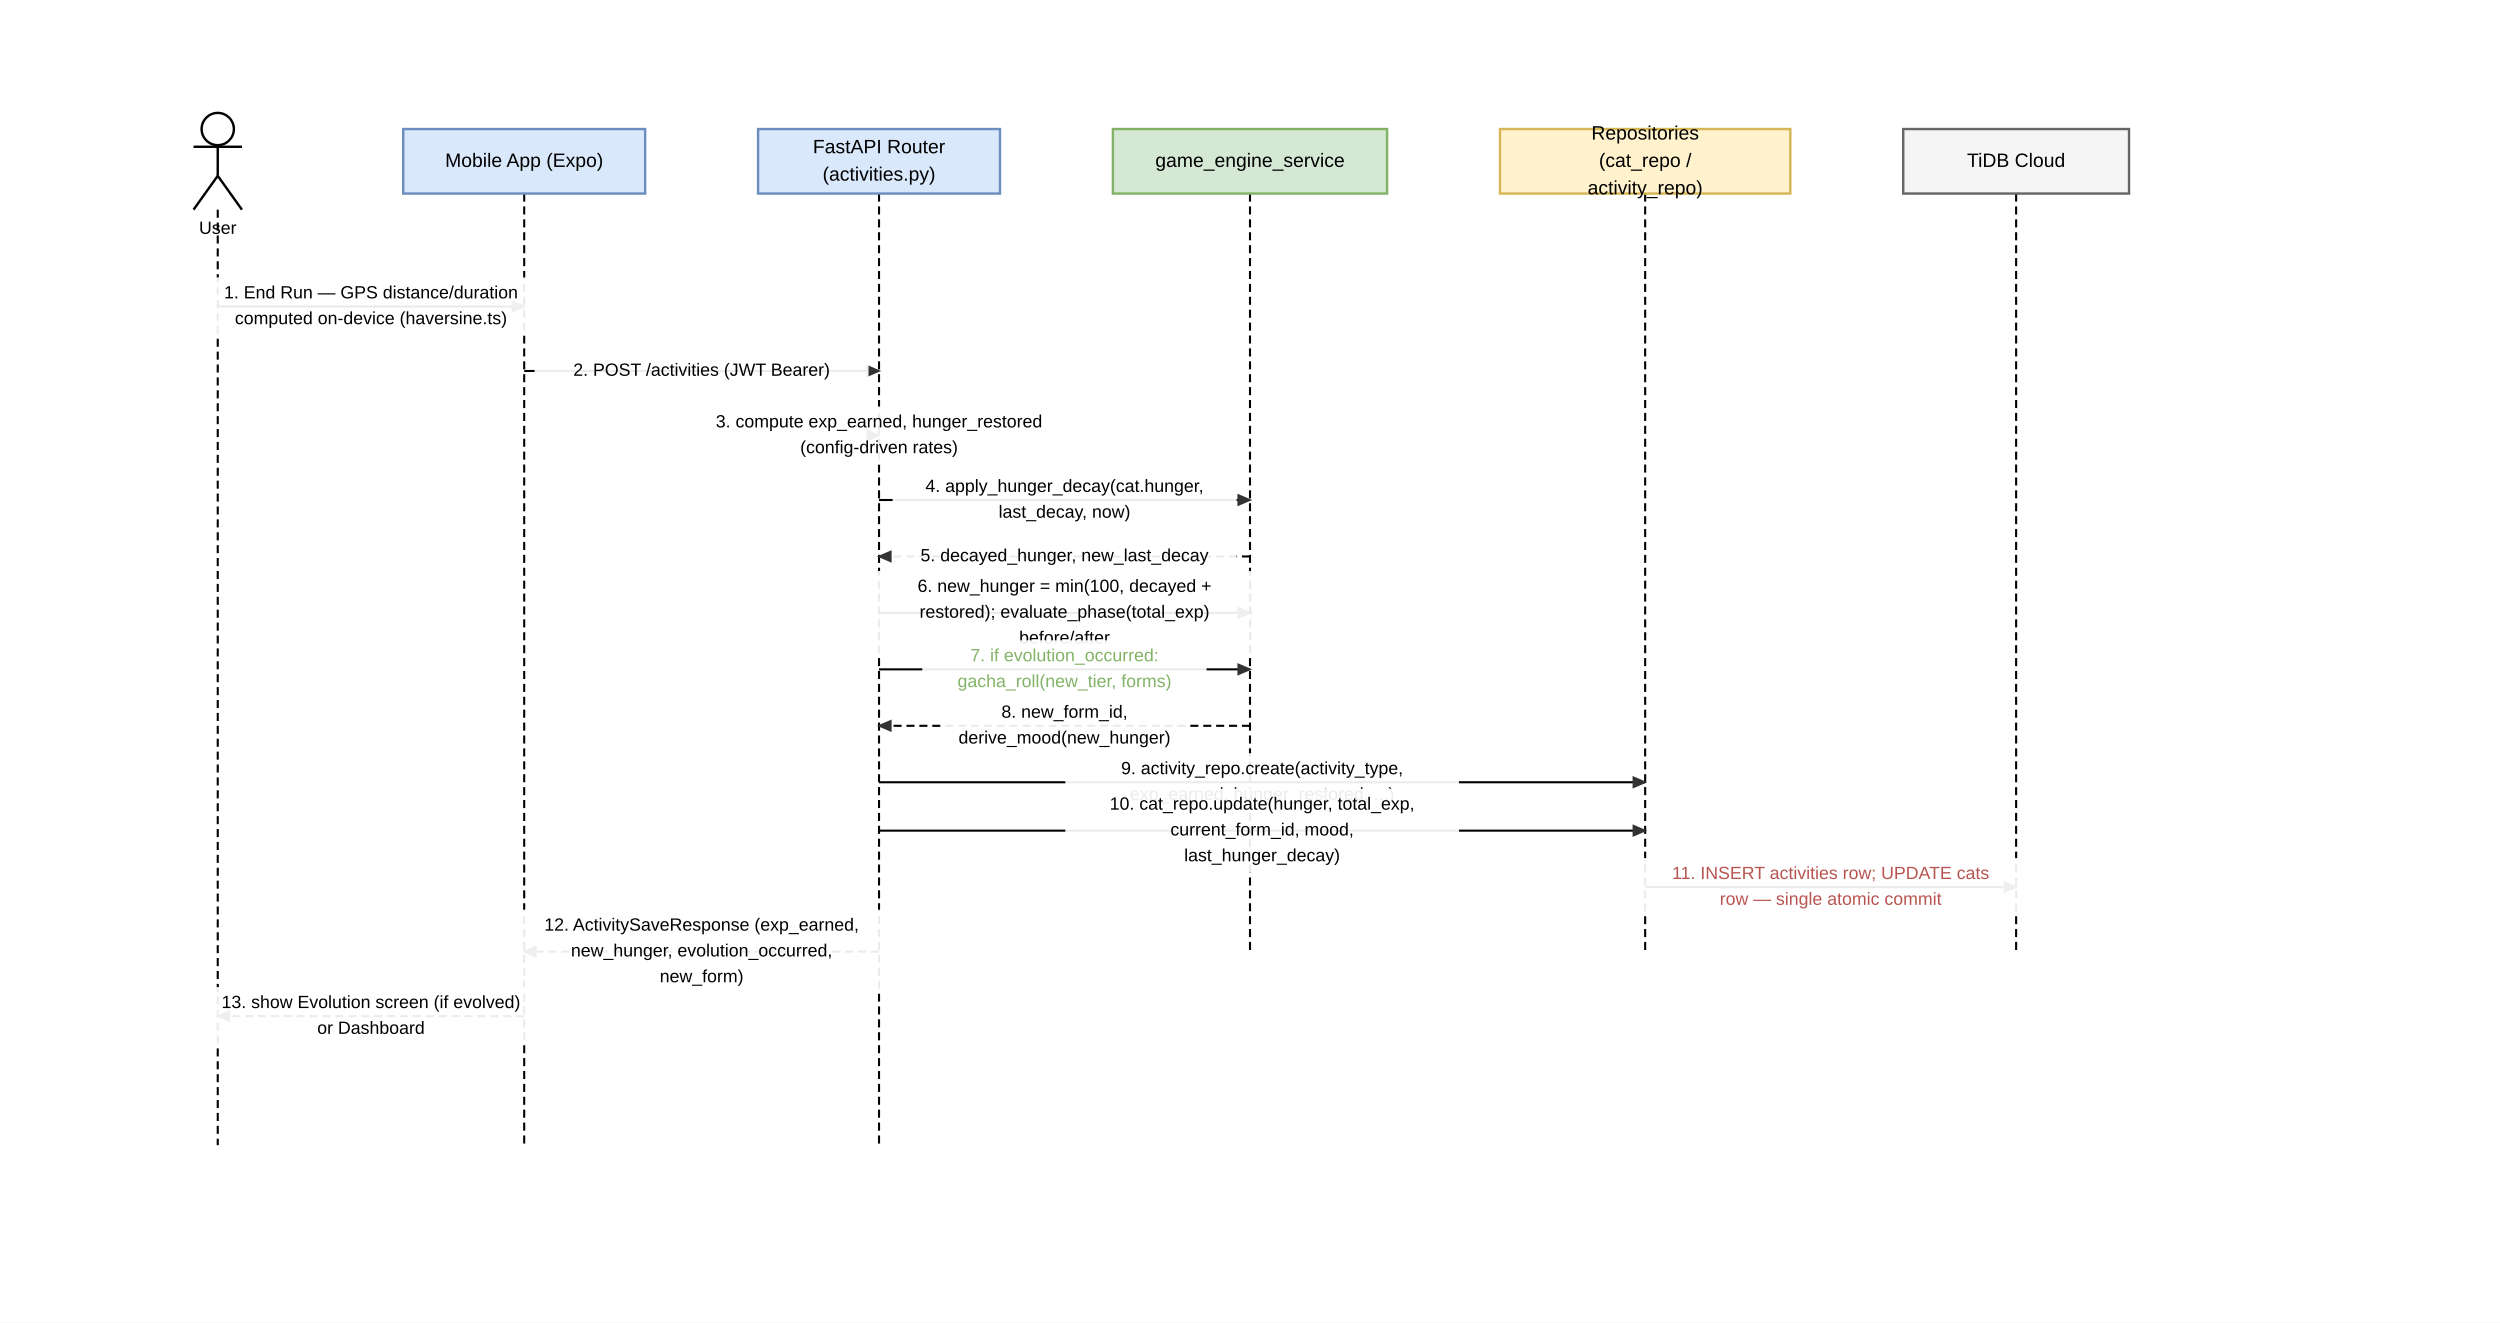
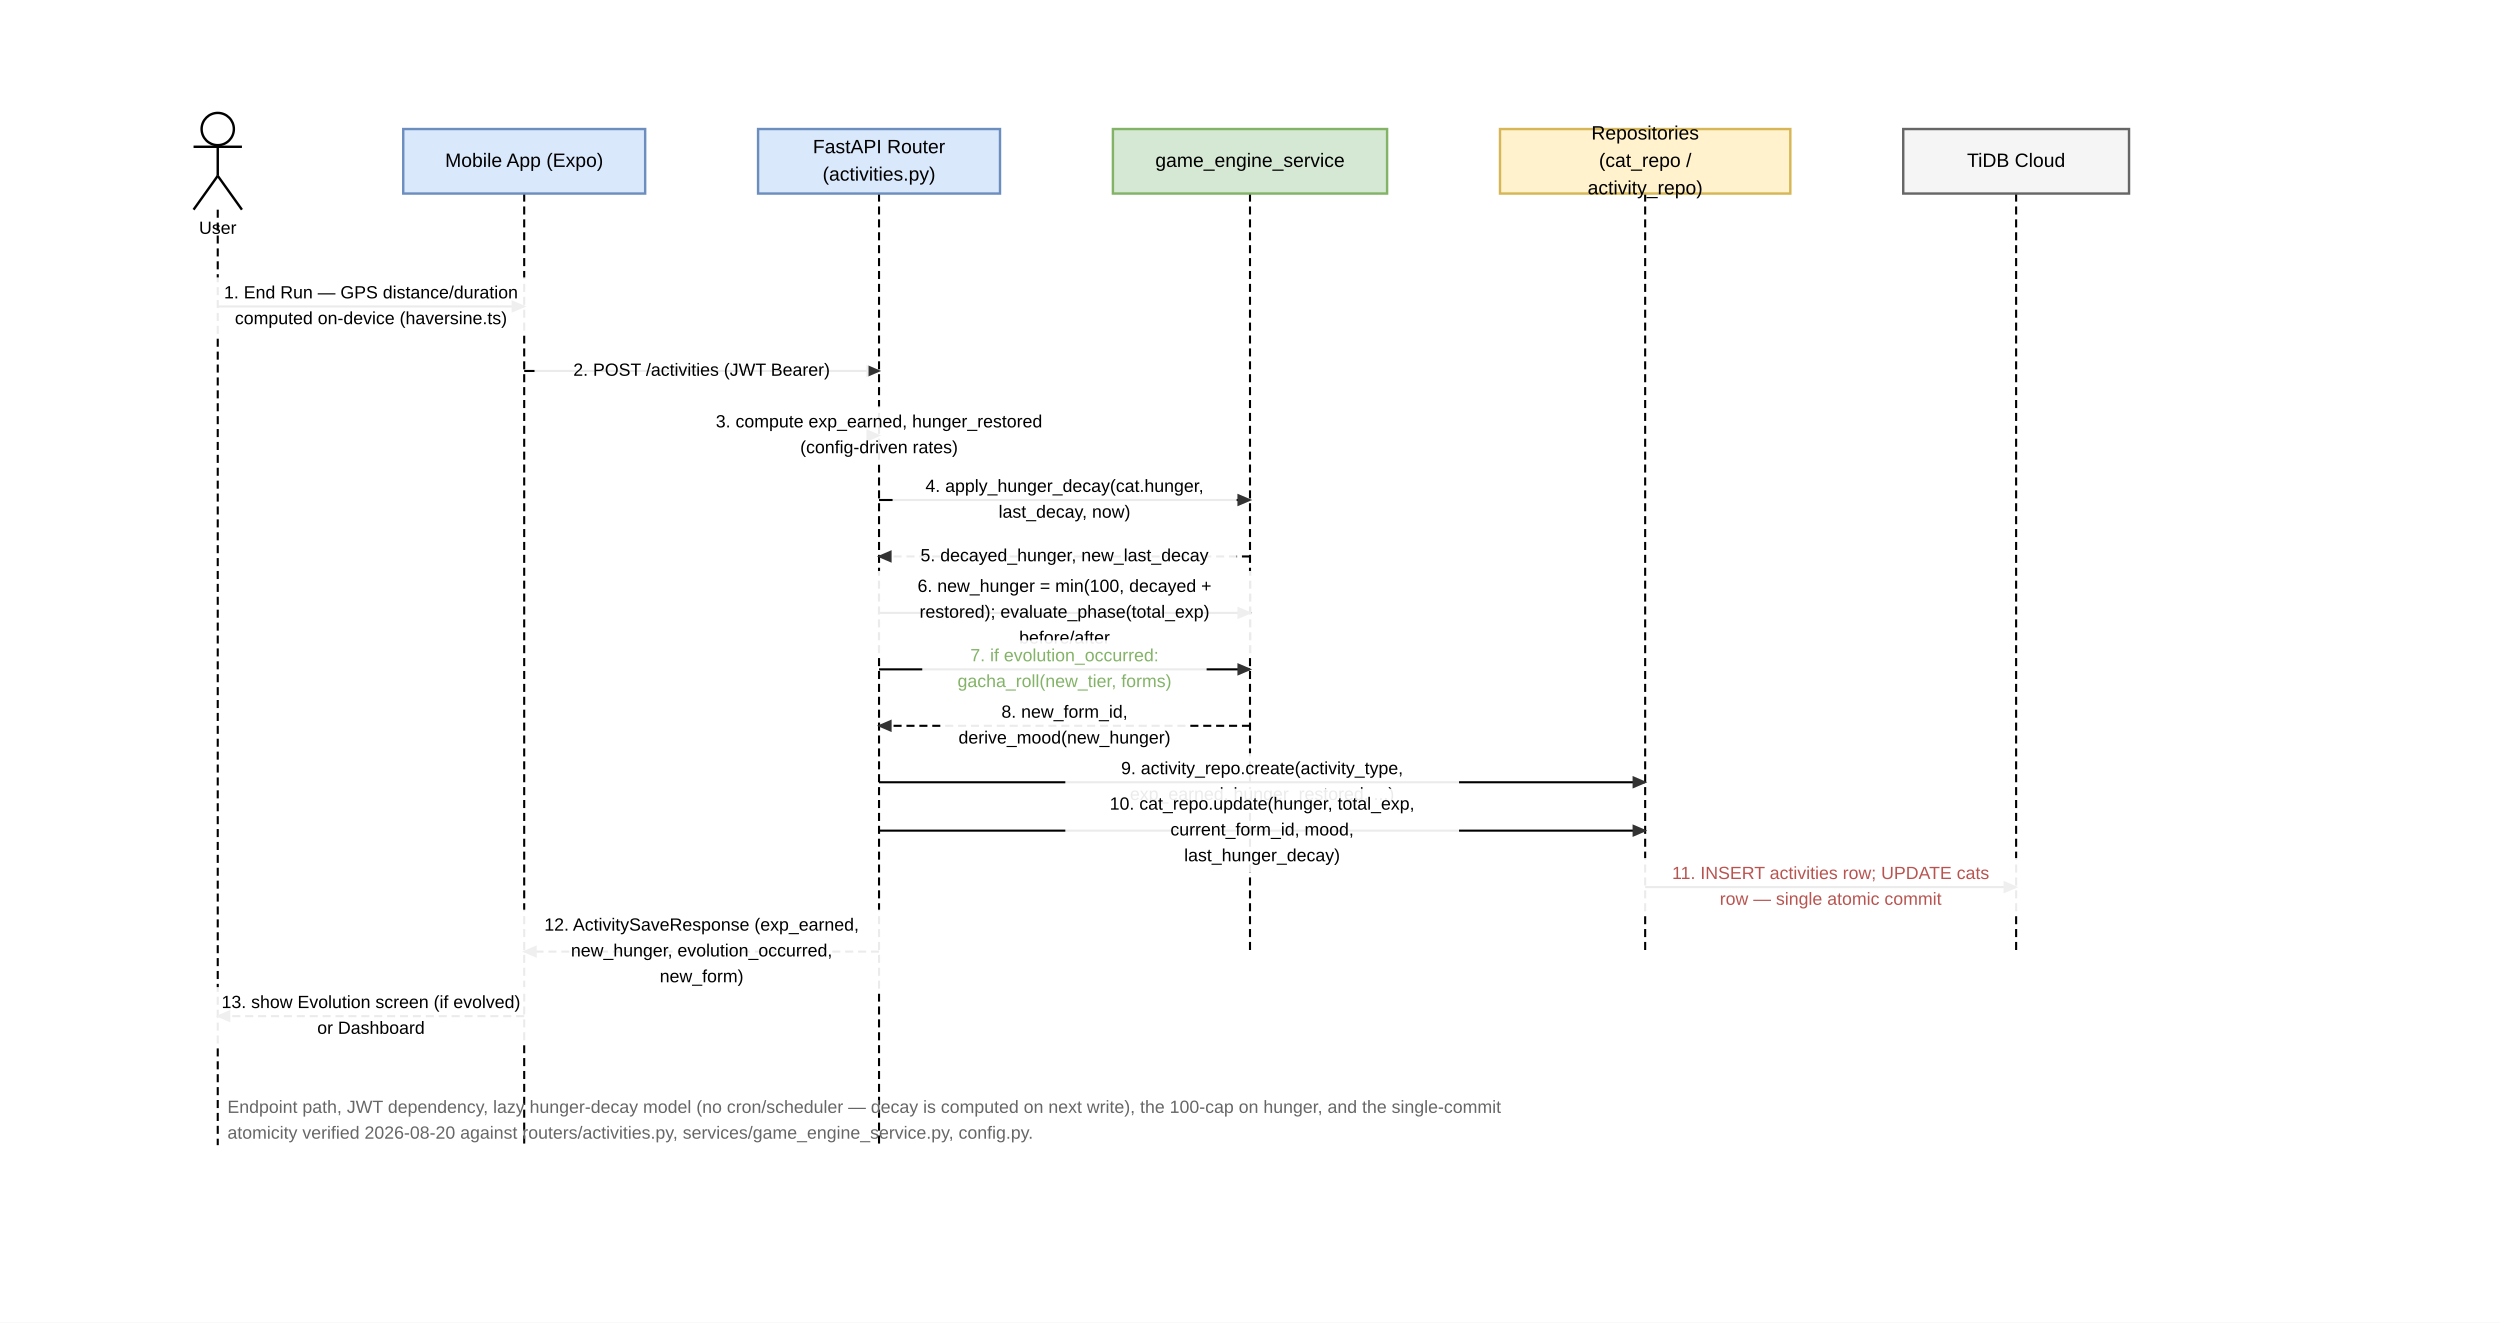
<svg xmlns="http://www.w3.org/2000/svg" viewBox="0 0 1550 820" width="1550" height="820" font-family="Helvetica Neue,Arial,sans-serif">
  <defs>
    <marker id="arrow" markerWidth="8" markerHeight="8" refX="6" refY="3" orient="auto" markerUnits="strokeWidth">
      <path d="M0,0 L0,6 L7,3 z" fill="#333333" />
    </marker>
  </defs>
  <rect x="0" y="0" width="1550" height="820" fill="#ffffff" />
  <g transform="translate(100,50)">
    <path d="M 35.0 80.0 L 35.0 660.0" fill="none" stroke="#000000" stroke-width="1.3" stroke-dasharray="5,3" />
    <path d="M 225.0 70.0 L 225.0 660.0" fill="none" stroke="#000000" stroke-width="1.3" stroke-dasharray="5,3" />
    <path d="M 445.0 70.0 L 445.0 660.0" fill="none" stroke="#000000" stroke-width="1.3" stroke-dasharray="5,3" />
    <path d="M 675.0 70.0 L 675.0 540.0" fill="none" stroke="#000000" stroke-width="1.3" stroke-dasharray="5,3" />
    <path d="M 920.0 70.0 L 920.0 540.0" fill="none" stroke="#000000" stroke-width="1.3" stroke-dasharray="5,3" />
    <path d="M 1150.0 70.0 L 1150.0 540.0" fill="none" stroke="#000000" stroke-width="1.3" stroke-dasharray="5,3" />
    <path d="M 35.0 140.0 L 225.0 140.0" fill="none" stroke="#000000" stroke-width="1.3" marker-end="url(#arrow)" />
    <rect x="20.3" y="122.0" width="219.4" height="36.0" fill="#ffffff" opacity="0.92" />
    <text x="130.0" y="135.0" text-anchor="middle" font-size="11" fill="#000000" style="font-family:'Helvetica Neue',Arial,sans-serif">1. End Run — GPS distance/duration</text>
    <text x="130.0" y="151.0" text-anchor="middle" font-size="11" fill="#000000" style="font-family:'Helvetica Neue',Arial,sans-serif">computed on-device (haversine.ts)</text>
    <path d="M 225.0 180.0 L 445.0 180.0" fill="none" stroke="#000000" stroke-width="1.3" marker-end="url(#arrow)" />
    <rect x="231.4" y="170.0" width="207.1" height="20.0" fill="#ffffff" opacity="0.92" />
    <text x="335.0" y="183.0" text-anchor="middle" font-size="11" fill="#000000" style="font-family:'Helvetica Neue',Arial,sans-serif">2. POST /activities (JWT Bearer)</text>
    <path d="M 445.0 220.0 L 445.0 220.0" fill="none" stroke="#000000" stroke-width="1.3" marker-end="url(#arrow)" />
    <rect x="323.0" y="202.0" width="244.1" height="36.0" fill="#ffffff" opacity="0.92" />
    <text x="445.0" y="215.0" text-anchor="middle" font-size="11" fill="#000000" style="font-family:'Helvetica Neue',Arial,sans-serif">3. compute exp_earned, hunger_restored</text>
    <text x="445.0" y="231.0" text-anchor="middle" font-size="11" fill="#000000" style="font-family:'Helvetica Neue',Arial,sans-serif">(config-driven rates)</text>
    <path d="M 445.0 260.0 L 675.0 260.0" fill="none" stroke="#000000" stroke-width="1.3" marker-end="url(#arrow)" />
    <rect x="453.4" y="242.0" width="213.3" height="36.0" fill="#ffffff" opacity="0.92" />
    <text x="560.0" y="255.0" text-anchor="middle" font-size="11" fill="#000000" style="font-family:'Helvetica Neue',Arial,sans-serif">4. apply_hunger_decay(cat.hunger,</text>
    <text x="560.0" y="271.0" text-anchor="middle" font-size="11" fill="#000000" style="font-family:'Helvetica Neue',Arial,sans-serif">last_decay, now)</text>
    <path d="M 675.0 295.0 L 445.0 295.0" fill="none" stroke="#000000" stroke-width="1.3" stroke-dasharray="5,3" marker-end="url(#arrow)" />
    <rect x="453.4" y="285.0" width="213.3" height="20.0" fill="#ffffff" opacity="0.92" />
    <text x="560.0" y="298.0" text-anchor="middle" font-size="11" fill="#000000" style="font-family:'Helvetica Neue',Arial,sans-serif">5. decayed_hunger, new_last_decay</text>
    <path d="M 445.0 330.0 L 675.0 330.0" fill="none" stroke="#000000" stroke-width="1.3" marker-end="url(#arrow)" />
    <rect x="444.1" y="304.0" width="231.8" height="52.0" fill="#ffffff" opacity="0.92" />
    <text x="560.0" y="317.0" text-anchor="middle" font-size="11" fill="#000000" style="font-family:'Helvetica Neue',Arial,sans-serif">6. new_hunger = min(100, decayed +</text>
    <text x="560.0" y="333.0" text-anchor="middle" font-size="11" fill="#000000" style="font-family:'Helvetica Neue',Arial,sans-serif">restored); evaluate_phase(total_exp)</text>
    <text x="560.0" y="349.0" text-anchor="middle" font-size="11" fill="#000000" style="font-family:'Helvetica Neue',Arial,sans-serif">before/after</text>
    <path d="M 445.0 365.0 L 675.0 365.0" fill="none" stroke="#000000" stroke-width="1.3" marker-end="url(#arrow)" />
    <rect x="471.8" y="347.0" width="176.3" height="36.0" fill="#ffffff" opacity="0.92" />
    <text x="560.0" y="360.0" text-anchor="middle" font-size="11" fill="#82b366" style="font-family:'Helvetica Neue',Arial,sans-serif">7. if evolution_occurred:</text>
    <text x="560.0" y="376.0" text-anchor="middle" font-size="11" fill="#82b366" style="font-family:'Helvetica Neue',Arial,sans-serif">gacha_roll(new_tier, forms)</text>
    <path d="M 675.0 400.0 L 445.0 400.0" fill="none" stroke="#000000" stroke-width="1.3" stroke-dasharray="5,3" marker-end="url(#arrow)" />
    <rect x="484.2" y="382.0" width="151.7" height="36.0" fill="#ffffff" opacity="0.92" />
    <text x="560.0" y="395.0" text-anchor="middle" font-size="11" fill="#000000" style="font-family:'Helvetica Neue',Arial,sans-serif">8. new_form_id,</text>
    <text x="560.0" y="411.0" text-anchor="middle" font-size="11" fill="#000000" style="font-family:'Helvetica Neue',Arial,sans-serif">derive_mood(new_hunger)</text>
    <path d="M 445.0 435.0 L 920.0 435.0" fill="none" stroke="#000000" stroke-width="1.3" marker-end="url(#arrow)" />
    <rect x="560.5" y="417.0" width="244.1" height="36.0" fill="#ffffff" opacity="0.92" />
    <text x="682.5" y="430.0" text-anchor="middle" font-size="11" fill="#000000" style="font-family:'Helvetica Neue',Arial,sans-serif">9. activity_repo.create(activity_type,</text>
    <text x="682.5" y="446.0" text-anchor="middle" font-size="11" fill="#000000" style="font-family:'Helvetica Neue',Arial,sans-serif">exp_earned, hunger_restored, ...)</text>
    <path d="M 445.0 465.0 L 920.0 465.0" fill="none" stroke="#000000" stroke-width="1.3" marker-end="url(#arrow)" />
    <rect x="560.5" y="439.0" width="244.1" height="52.0" fill="#ffffff" opacity="0.92" />
    <text x="682.5" y="452.0" text-anchor="middle" font-size="11" fill="#000000" style="font-family:'Helvetica Neue',Arial,sans-serif">10. cat_repo.update(hunger, total_exp,</text>
    <text x="682.5" y="468.0" text-anchor="middle" font-size="11" fill="#000000" style="font-family:'Helvetica Neue',Arial,sans-serif">current_form_id, mood,</text>
    <text x="682.5" y="484.0" text-anchor="middle" font-size="11" fill="#000000" style="font-family:'Helvetica Neue',Arial,sans-serif">last_hunger_decay)</text>
    <path d="M 920.0 500.0 L 1150.0 500.0" fill="none" stroke="#000000" stroke-width="1.3" marker-end="url(#arrow)" />
    <rect x="913.0" y="482.0" width="244.1" height="36.0" fill="#ffffff" opacity="0.92" />
    <text x="1035.0" y="495.0" text-anchor="middle" font-size="11" fill="#b85450" style="font-family:'Helvetica Neue',Arial,sans-serif">11. INSERT activities row; UPDATE cats</text>
    <text x="1035.0" y="511.0" text-anchor="middle" font-size="11" fill="#b85450" style="font-family:'Helvetica Neue',Arial,sans-serif">row — single atomic commit</text>
    <path d="M 445.0 540.0 L 225.0 540.0" fill="none" stroke="#000000" stroke-width="1.3" stroke-dasharray="5,3" marker-end="url(#arrow)" />
    <rect x="216.0" y="514.0" width="237.9" height="52.0" fill="#ffffff" opacity="0.92" />
    <text x="335.0" y="527.0" text-anchor="middle" font-size="11" fill="#000000" style="font-family:'Helvetica Neue',Arial,sans-serif">12. ActivitySaveResponse (exp_earned,</text>
    <text x="335.0" y="543.0" text-anchor="middle" font-size="11" fill="#000000" style="font-family:'Helvetica Neue',Arial,sans-serif">new_hunger, evolution_occurred,</text>
    <text x="335.0" y="559.0" text-anchor="middle" font-size="11" fill="#000000" style="font-family:'Helvetica Neue',Arial,sans-serif">new_form)</text>
    <path d="M 225.0 580.0 L 35.0 580.0" fill="none" stroke="#000000" stroke-width="1.3" stroke-dasharray="5,3" marker-end="url(#arrow)" />
    <rect x="8.0" y="562.0" width="244.1" height="36.0" fill="#ffffff" opacity="0.92" />
    <text x="130.0" y="575.0" text-anchor="middle" font-size="11" fill="#000000" style="font-family:'Helvetica Neue',Arial,sans-serif">13. show Evolution screen (if evolved)</text>
    <text x="130.0" y="591.0" text-anchor="middle" font-size="11" fill="#000000" style="font-family:'Helvetica Neue',Arial,sans-serif">or Dashboard</text>
    <circle cx="35.0" cy="30.0" r="10.0" fill="none" stroke="#000000" stroke-width="1.5" />
    <line x1="35.0" y1="40.0" x2="35.0" y2="59.0" stroke="#000000" stroke-width="1.5" />
    <line x1="20.0" y1="41.0" x2="50.0" y2="41.0" stroke="#000000" stroke-width="1.5" />
    <line x1="35.0" y1="59.0" x2="20.0" y2="80.0" stroke="#000000" stroke-width="1.5" />
    <line x1="35.0" y1="59.0" x2="50.0" y2="80.0" stroke="#000000" stroke-width="1.5" />
    <text x="35.0" y="95.0" text-anchor="middle" font-size="11" font-weight="normal" fill="#000000" style="font-family:'Helvetica Neue',Arial,sans-serif">User</text>
    <rect x="150.0" y="30.0" width="150.0" height="40.0" rx="0" ry="0" fill="#dae8fc" stroke="#6c8ebf" stroke-width="1.5" />
    <text x="225.0" y="53.5" text-anchor="middle" font-size="12" font-weight="normal" fill="#000000" style="font-family:'Helvetica Neue',Arial,sans-serif">Mobile App (Expo)</text>
    <rect x="370.0" y="30.0" width="150.0" height="40.0" rx="0" ry="0" fill="#dae8fc" stroke="#6c8ebf" stroke-width="1.5" />
    <text x="445.0" y="45.0" text-anchor="middle" font-size="12" font-weight="normal" fill="#000000" style="font-family:'Helvetica Neue',Arial,sans-serif">FastAPI Router</text>
    <text x="445.0" y="62.0" text-anchor="middle" font-size="12" font-weight="normal" fill="#000000" style="font-family:'Helvetica Neue',Arial,sans-serif">(activities.py)</text>
    <rect x="590.0" y="30.0" width="170.0" height="40.0" rx="0" ry="0" fill="#d5e8d4" stroke="#82b366" stroke-width="1.5" />
    <text x="675.0" y="53.5" text-anchor="middle" font-size="12" font-weight="normal" fill="#000000" style="font-family:'Helvetica Neue',Arial,sans-serif">game_engine_service</text>
    <rect x="830.0" y="30.0" width="180.0" height="40.0" rx="0" ry="0" fill="#fff2cc" stroke="#d6b656" stroke-width="1.5" />
    <text x="920.0" y="36.5" text-anchor="middle" font-size="12" font-weight="normal" fill="#000000" style="font-family:'Helvetica Neue',Arial,sans-serif">Repositories</text>
    <text x="920.0" y="53.5" text-anchor="middle" font-size="12" font-weight="normal" fill="#000000" style="font-family:'Helvetica Neue',Arial,sans-serif">(cat_repo /</text>
    <text x="920.0" y="70.5" text-anchor="middle" font-size="12" font-weight="normal" fill="#000000" style="font-family:'Helvetica Neue',Arial,sans-serif">activity_repo)</text>
    <rect x="1080.0" y="30.0" width="140.0" height="40.0" rx="0" ry="0" fill="#f5f5f5" stroke="#666666" stroke-width="1.5" />
    <text x="1150.0" y="53.5" text-anchor="middle" font-size="12" font-weight="normal" fill="#000000" style="font-family:'Helvetica Neue',Arial,sans-serif">TiDB Cloud</text>
+     <text x="41.0" y="640.0" text-anchor="start" font-size="11" font-weight="normal" fill="#666666" style="font-family:'Helvetica Neue',Arial,sans-serif">Endpoint path, JWT dependency, lazy hunger-decay model (no cron/scheduler — decay is computed on next write), the 100-cap on hunger, and the single-commit</text>
+     <text x="41.0" y="656.0" text-anchor="start" font-size="11" font-weight="normal" fill="#666666" style="font-family:'Helvetica Neue',Arial,sans-serif">atomicity verified 2026-08-20 against routers/activities.py, services/game_engine_service.py, config.py.</text>
  </g>
</svg>
